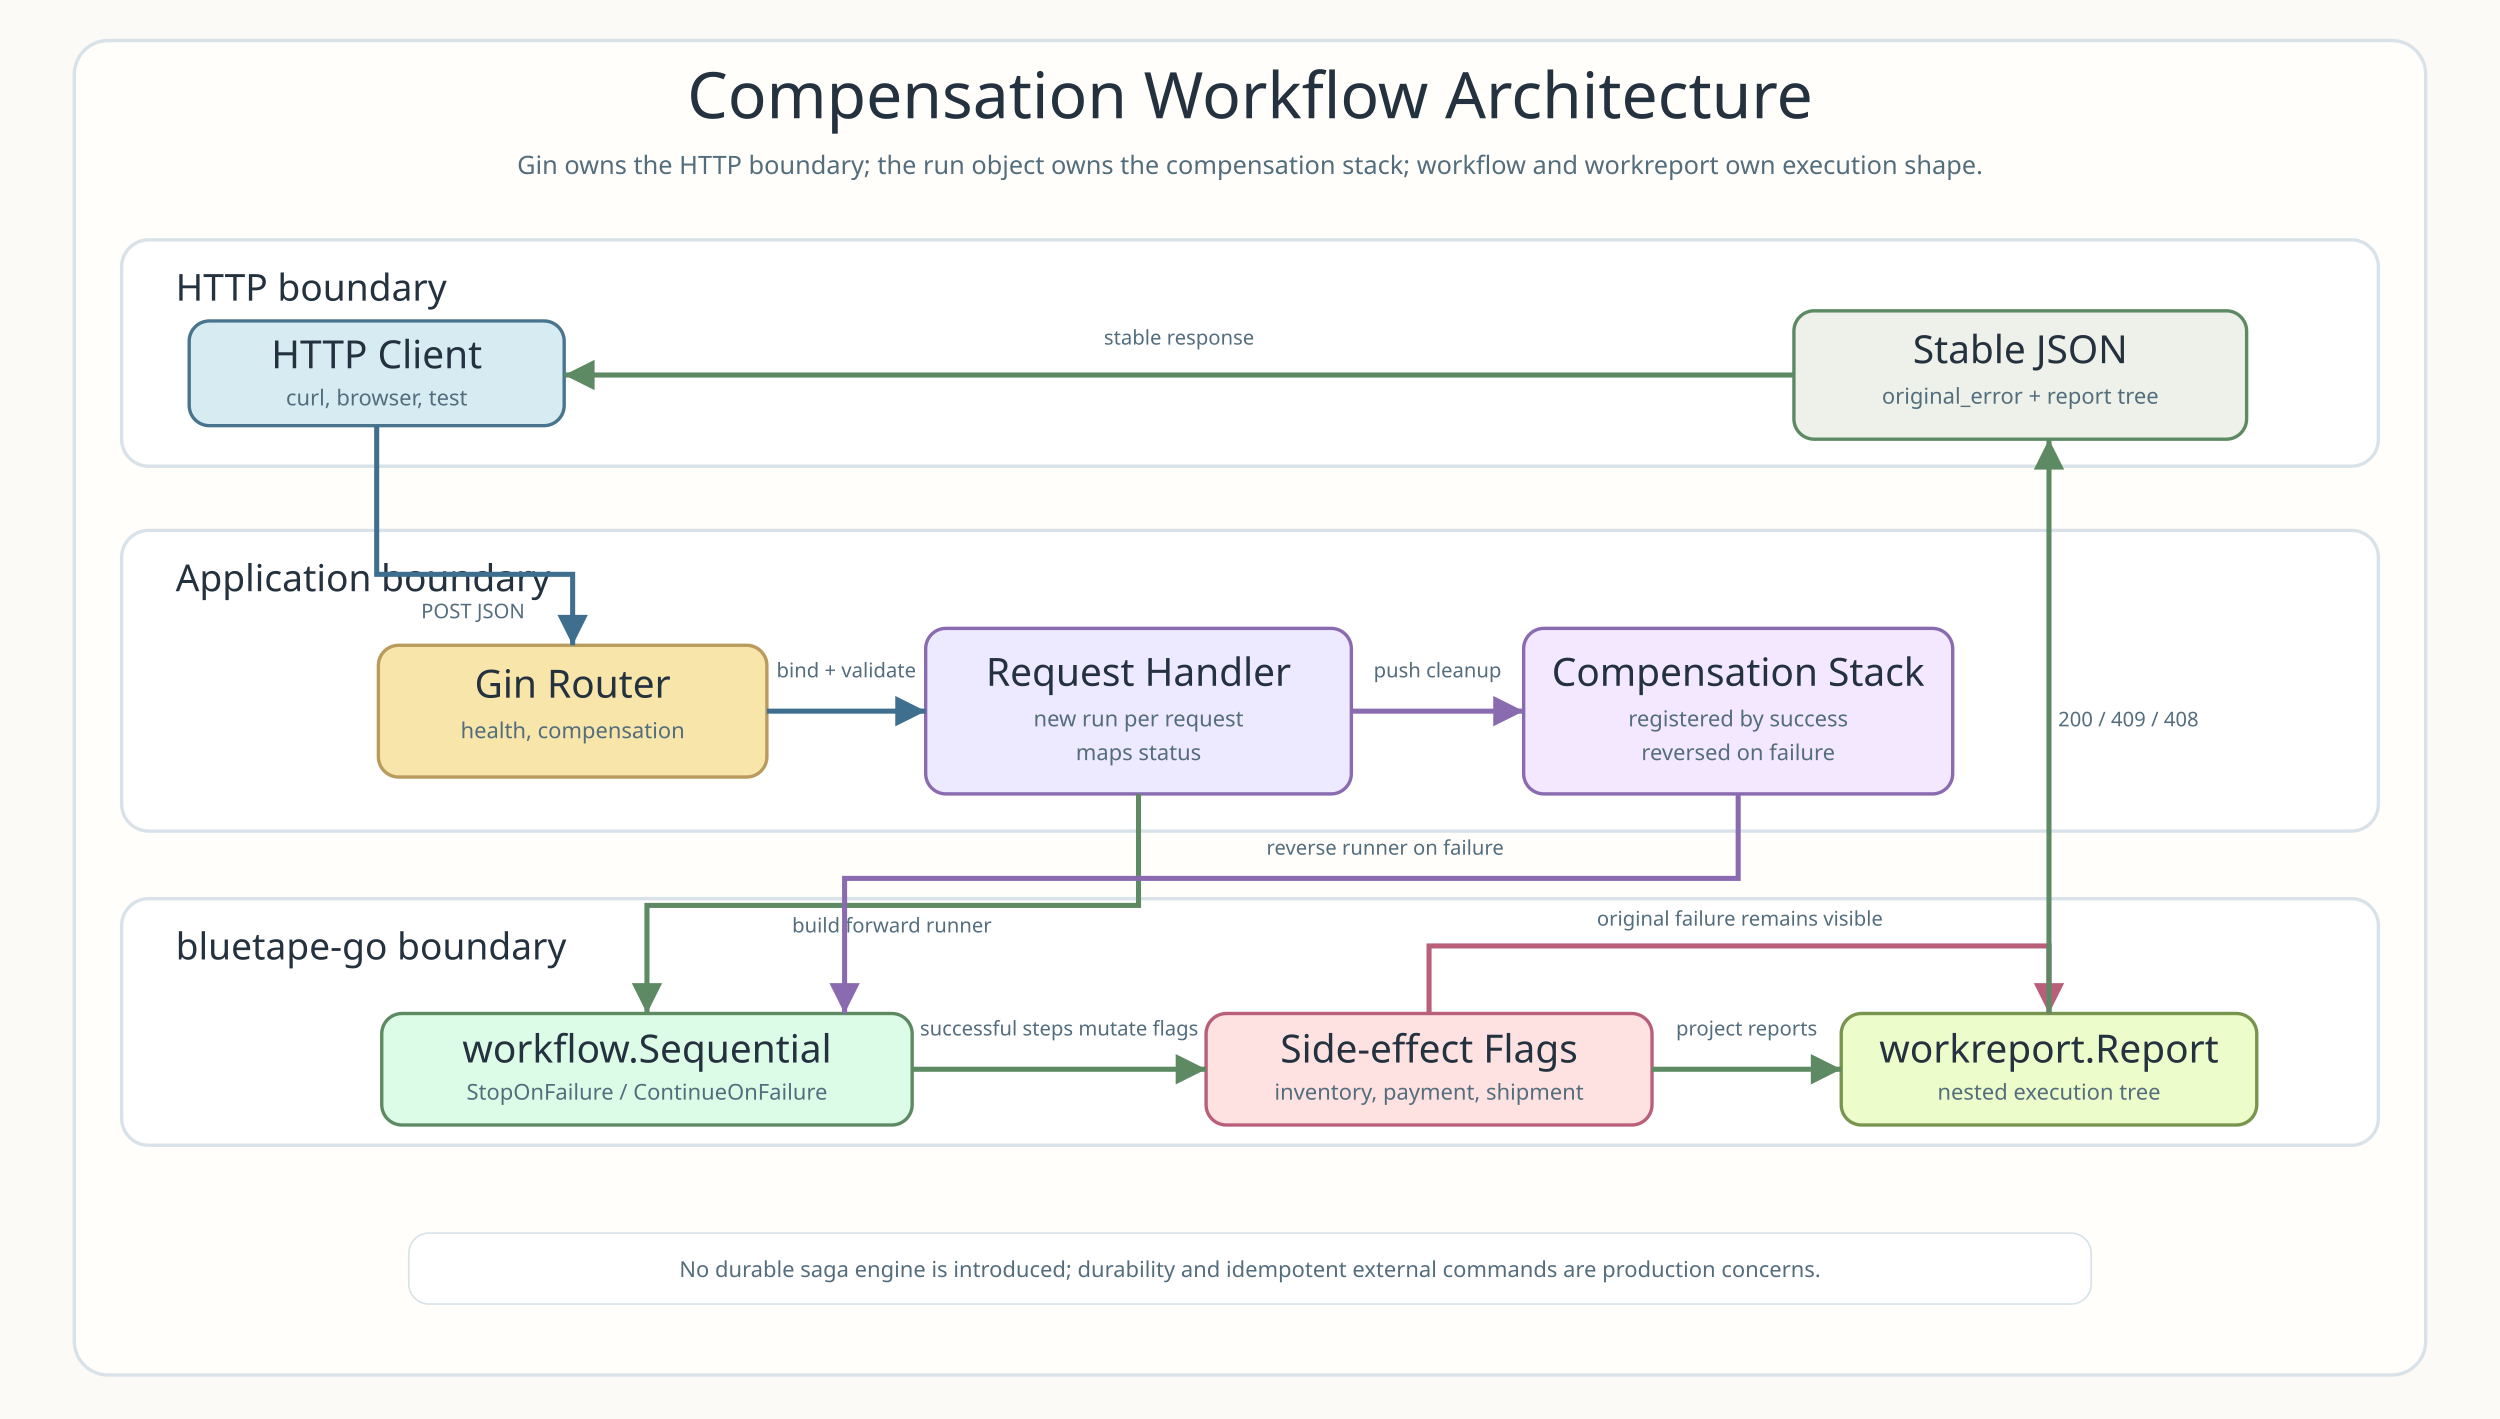
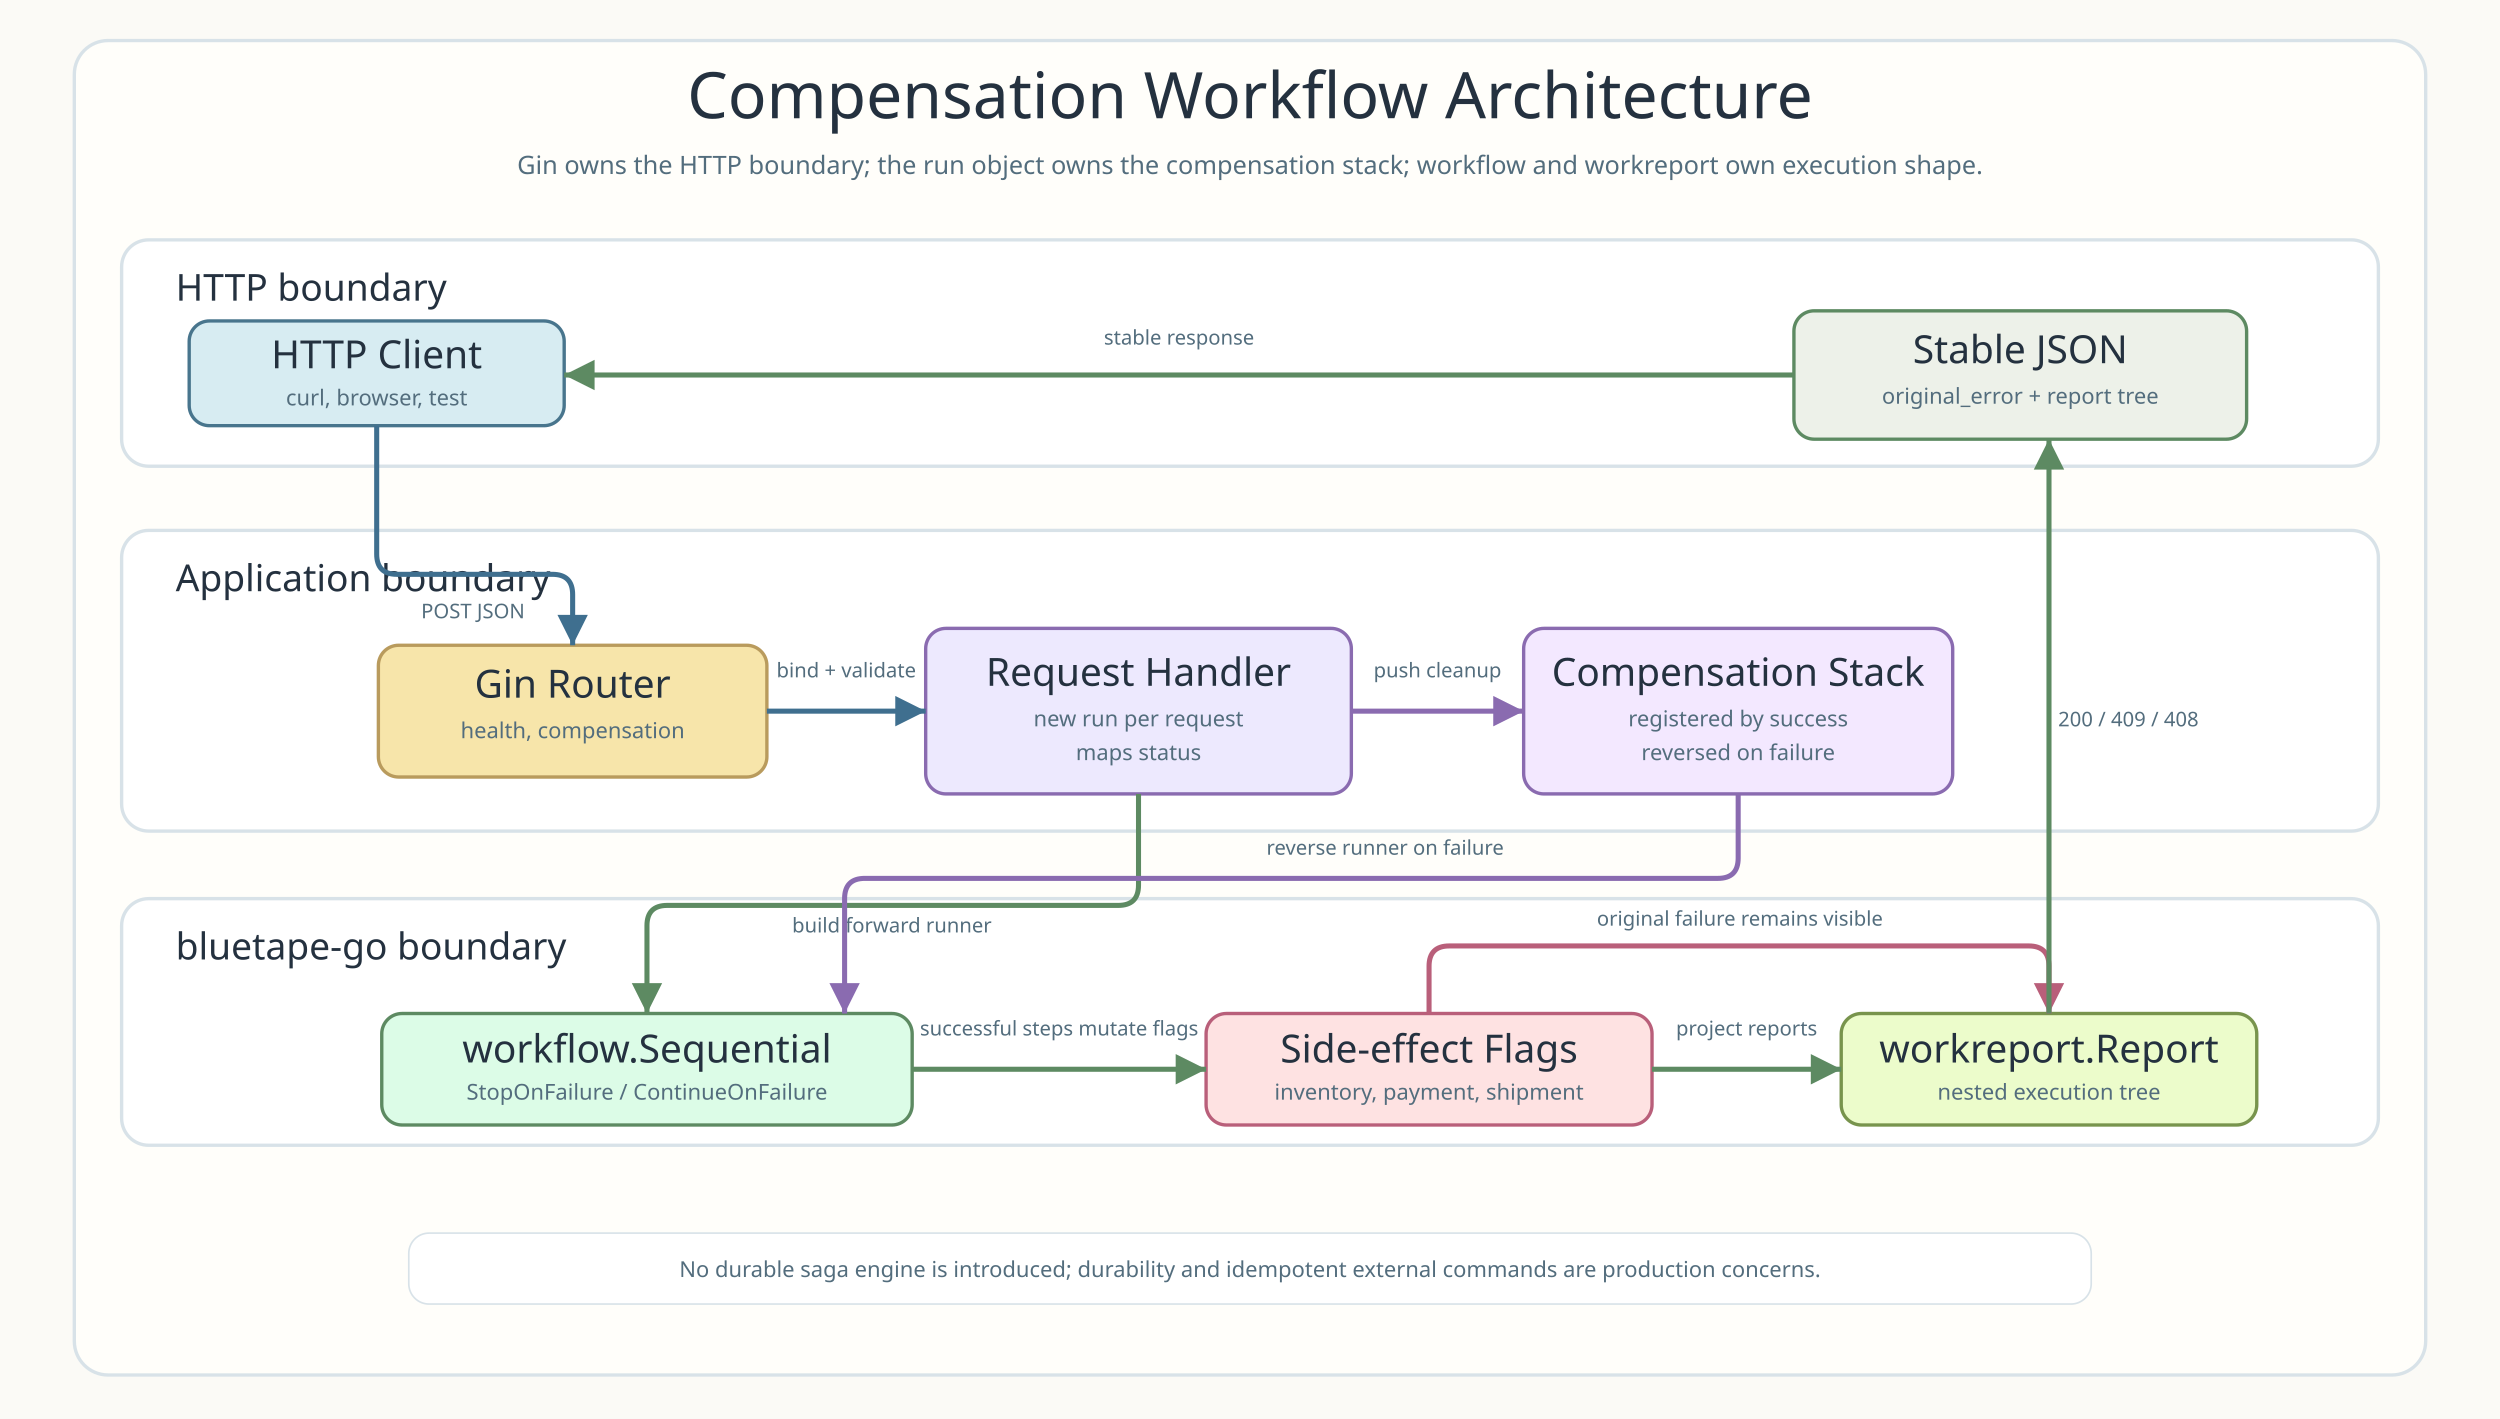
<svg xmlns="http://www.w3.org/2000/svg" width="1480" height="840" viewBox="0 0 1480 840" role="img" aria-labelledby="title desc">
  <defs>
    <marker id="arch-request" viewBox="0 0 8 8" markerWidth="8" markerHeight="8" refX="7" refY="4" orient="auto">
-       <path d="M 1 1 L 7 4 L 1 7 Z" fill="#3f6f8f" />
+       <polygon points="1,1 7,4 1,7" fill="#3f6f8f" />
    </marker>
    <marker id="arch-success" viewBox="0 0 8 8" markerWidth="8" markerHeight="8" refX="7" refY="4" orient="auto">
-       <path d="M 1 1 L 7 4 L 1 7 Z" fill="#5d8a62" />
+       <polygon points="1,1 7,4 1,7" fill="#5d8a62" />
    </marker>
    <marker id="arch-comp" viewBox="0 0 8 8" markerWidth="8" markerHeight="8" refX="7" refY="4" orient="auto">
-       <path d="M 1 1 L 7 4 L 1 7 Z" fill="#8a6bb0" />
+       <polygon points="1,1 7,4 1,7" fill="#8a6bb0" />
    </marker>
    <marker id="arch-failure" viewBox="0 0 8 8" markerWidth="8" markerHeight="8" refX="7" refY="4" orient="auto">
-       <path d="M 1 1 L 7 4 L 1 7 Z" fill="#b95f7a" />
+       <polygon points="1,1 7,4 1,7" fill="#b95f7a" />
    </marker>
    <style>
      @font-face { font-family: 'Architects Daughter'; src: url('file:///Users/debop/Library/Fonts/ArchitectsDaughter-Regular.ttf') format('truetype'); }
      @font-face { font-family: 'Comic Mono'; src: url('file:///Users/debop/Library/Fonts/ComicMono.ttf') format('truetype'); }
      .title { font-family: 'Architects Daughter'; font-size: 38px; fill: #24313f; }
      .subtitle, .detail, .label, .footer { font-family: 'Comic Mono'; fill: #536d7d; }
      .subtitle { font-size: 15px; }
      .band-label, .card-title { font-family: 'Architects Daughter'; fill: #24313f; }
      .band-label { font-size: 22px; }
      .card-title { font-size: 23px; }
      .detail { font-size: 13px; }
      .label { font-size: 12px; }
      .footer { font-size: 13px; }
      .frame { fill: #fffefa; stroke: #d8e2e8; stroke-width: 2; rx: 20; }
      .band { fill: #ffffff; stroke: #d8e2e8; stroke-width: 2; rx: 16; }
      .request { fill: none; stroke: #3f6f8f; stroke-width: 3; marker-end: url(#arch-request); }
      .success { fill: none; stroke: #5d8a62; stroke-width: 3; marker-end: url(#arch-success); }
      .comp { fill: none; stroke: #8a6bb0; stroke-width: 3; marker-end: url(#arch-comp); }
      .failure { fill: none; stroke: #b95f7a; stroke-width: 3; marker-end: url(#arch-failure); }
    </style>
  </defs>
  <rect width="1480" height="840" fill="#fbfaf6" />
  <rect class="frame" x="44" y="24" width="1392" height="790" />
  <text class="title" x="740" y="70" text-anchor="middle">Compensation Workflow Architecture</text>
  <text class="subtitle" x="740" y="103" text-anchor="middle">Gin owns the HTTP boundary; the run object owns the compensation stack; workflow and workreport own execution shape.</text>
  <rect class="band" x="72" y="142" width="1336" height="134" />
  <text class="band-label" x="104" y="178">HTTP boundary</text>
  <g transform="translate(112 190)">
    <rect width="222" height="62" rx="12" fill="#d7ecf2" stroke="#48758d" stroke-width="2" />
    <text class="card-title" x="111" y="28" text-anchor="middle">HTTP Client</text>
    <text class="detail" x="111" y="50" text-anchor="middle">curl, browser, test</text>
  </g>
  <g transform="translate(1062 184)">
    <rect width="268" height="76" rx="12" fill="#edf1e9" stroke="#5d8a62" stroke-width="2" />
    <text class="card-title" x="134" y="31" text-anchor="middle">Stable JSON</text>
    <text class="detail" x="134" y="55" text-anchor="middle">original_error + report tree</text>
  </g>
  <rect class="band" x="72" y="314" width="1336" height="178" />
  <text class="band-label" x="104" y="350">Application boundary</text>
  <g transform="translate(224 382)">
    <rect width="230" height="78" rx="12" fill="#f7e5aa" stroke="#b99b5d" stroke-width="2" />
    <text class="card-title" x="115" y="31" text-anchor="middle">Gin Router</text>
    <text class="detail" x="115" y="55" text-anchor="middle">health, compensation</text>
  </g>
  <g transform="translate(548 372)">
    <rect width="252" height="98" rx="12" fill="#ede9fe" stroke="#8a6bb0" stroke-width="2" />
    <text class="card-title" x="126" y="34" text-anchor="middle">Request Handler</text>
    <text class="detail" x="126" y="58" text-anchor="middle">new run per request</text>
    <text class="detail" x="126" y="78" text-anchor="middle">maps status</text>
  </g>
  <g transform="translate(902 372)">
    <rect width="254" height="98" rx="12" fill="#f3e8ff" stroke="#8a6bb0" stroke-width="2" />
    <text class="card-title" x="127" y="34" text-anchor="middle">Compensation Stack</text>
    <text class="detail" x="127" y="58" text-anchor="middle">registered by success</text>
    <text class="detail" x="127" y="78" text-anchor="middle">reversed on failure</text>
  </g>
  <rect class="band" x="72" y="532" width="1336" height="146" />
  <text class="band-label" x="104" y="568">bluetape-go boundary</text>
  <g transform="translate(226 600)">
    <rect width="314" height="66" rx="12" fill="#dcfce7" stroke="#5d8a62" stroke-width="2" />
    <text class="card-title" x="157" y="29" text-anchor="middle">workflow.Sequential</text>
    <text class="detail" x="157" y="51" text-anchor="middle">StopOnFailure / ContinueOnFailure</text>
  </g>
  <g transform="translate(714 600)">
    <rect width="264" height="66" rx="12" fill="#fee2e2" stroke="#b95f7a" stroke-width="2" />
    <text class="card-title" x="132" y="29" text-anchor="middle">Side-effect Flags</text>
    <text class="detail" x="132" y="51" text-anchor="middle">inventory, payment, shipment</text>
  </g>
  <g transform="translate(1090 600)">
    <rect width="246" height="66" rx="12" fill="#ecfccb" stroke="#78944d" stroke-width="2" />
    <text class="card-title" x="123" y="29" text-anchor="middle">workreport.Report</text>
    <text class="detail" x="123" y="51" text-anchor="middle">nested execution tree</text>
  </g>
-   <path class="request" d="M 223 252 L 223 340 L 339 340 L 339 382" />
+   <path class="request" d="M 223 252 V 328 Q 223 340 235 340 H 327 Q 339 340 339 352 V 382" />
  <text class="label" x="280" y="366" text-anchor="middle">POST JSON</text>
  <path class="request" d="M 454 421 L 548 421" />
  <text class="label" x="501" y="401" text-anchor="middle">bind + validate</text>
-   <path class="success" d="M 674 470 L 674 536 L 383 536 L 383 600" />
+   <path class="success" d="M 674 470 V 524 Q 674 536 662 536 H 395 Q 383 536 383 548 V 600" />
  <text class="label" x="528" y="552" text-anchor="middle">build forward runner</text>
  <path class="success" d="M 540 633 L 714 633" />
  <text class="label" x="627" y="613" text-anchor="middle">successful steps mutate flags</text>
  <path class="comp" d="M 800 421 L 902 421" />
  <text class="label" x="851" y="401" text-anchor="middle">push cleanup</text>
-   <path class="comp" d="M 1029 470 L 1029 520 L 500 520 L 500 600" />
+   <path class="comp" d="M 1029 470 V 508 Q 1029 520 1017 520 H 512 Q 500 520 500 532 V 600" />
  <text class="label" x="820" y="506" text-anchor="middle">reverse runner on failure</text>
  <path class="success" d="M 978 633 L 1090 633" />
  <text class="label" x="1034" y="613" text-anchor="middle">project reports</text>
-   <path class="failure" d="M 846 600 L 846 560 L 1213 560 L 1213 600" />
+   <path class="failure" d="M 846 600 V 572 Q 846 560 858 560 H 1201 Q 1213 560 1213 572 V 600" />
  <text class="label" x="1030" y="548" text-anchor="middle">original failure remains visible</text>
  <path class="success" d="M 1213 600 L 1213 260" />
  <text class="label" x="1260" y="430" text-anchor="middle">200 / 409 / 408</text>
  <path class="success" d="M 1062 222 L 334 222" />
  <text class="label" x="698" y="204" text-anchor="middle">stable response</text>
  <rect x="242" y="730" width="996" height="42" rx="12" fill="#ffffff" stroke="#d8e2e8" />
  <text class="footer" x="740" y="756" text-anchor="middle">No durable saga engine is introduced; durability and idempotent external commands are production concerns.</text>
</svg>
